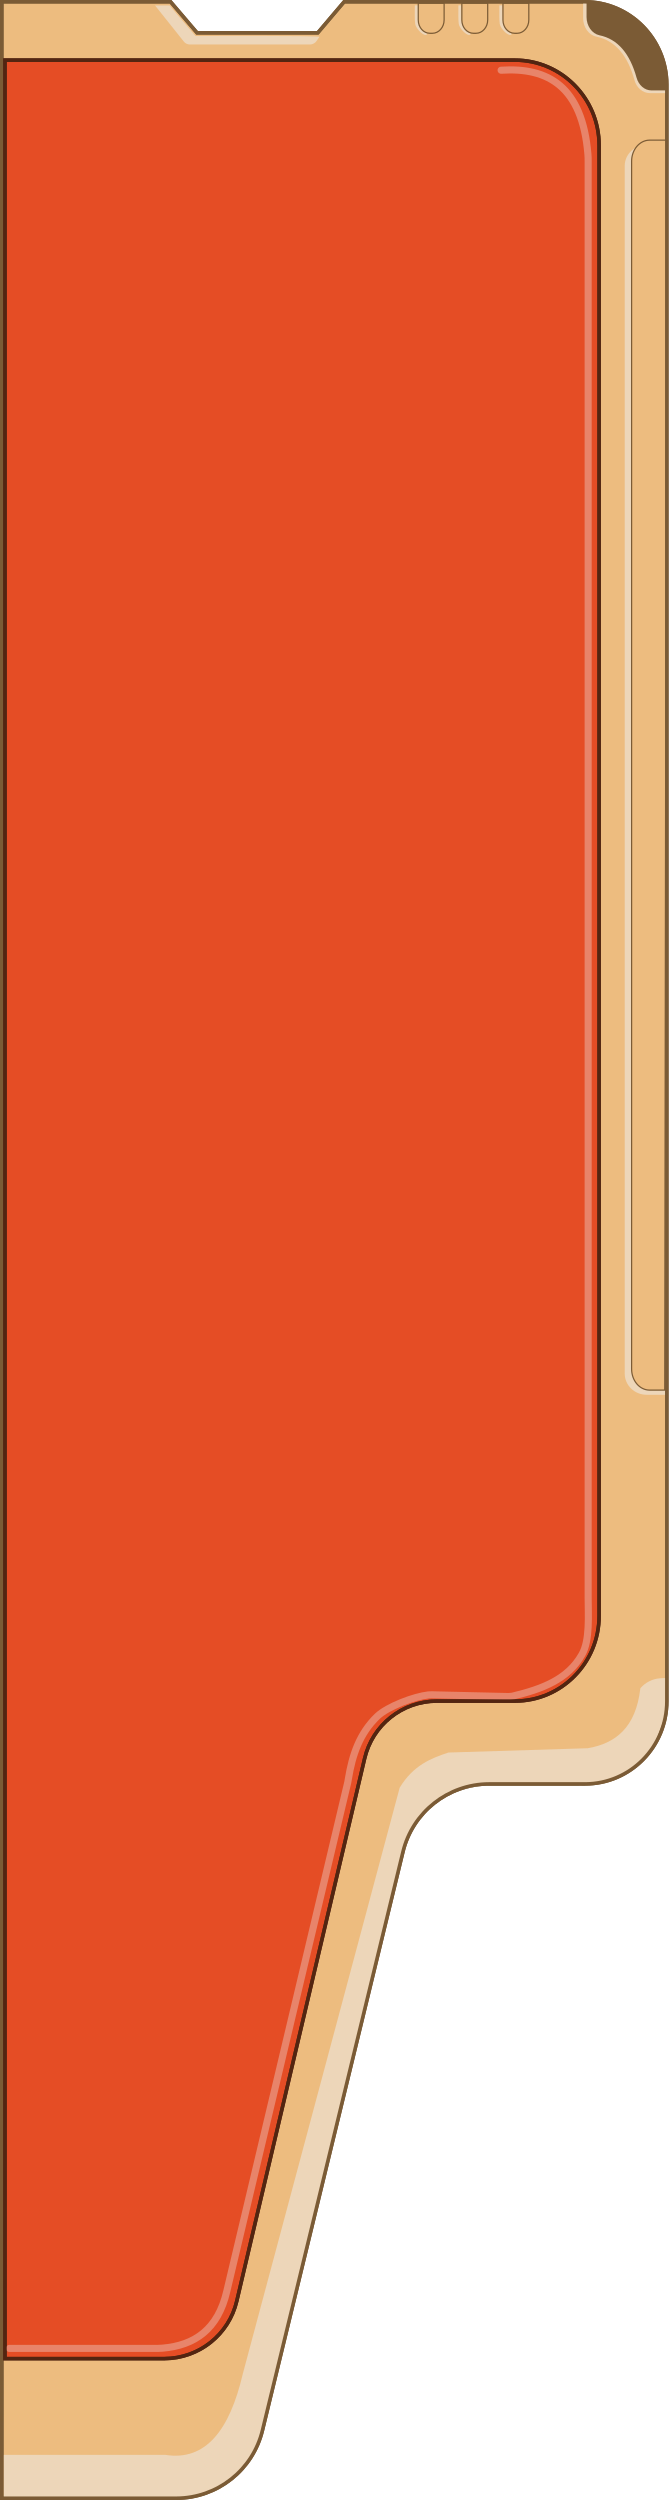
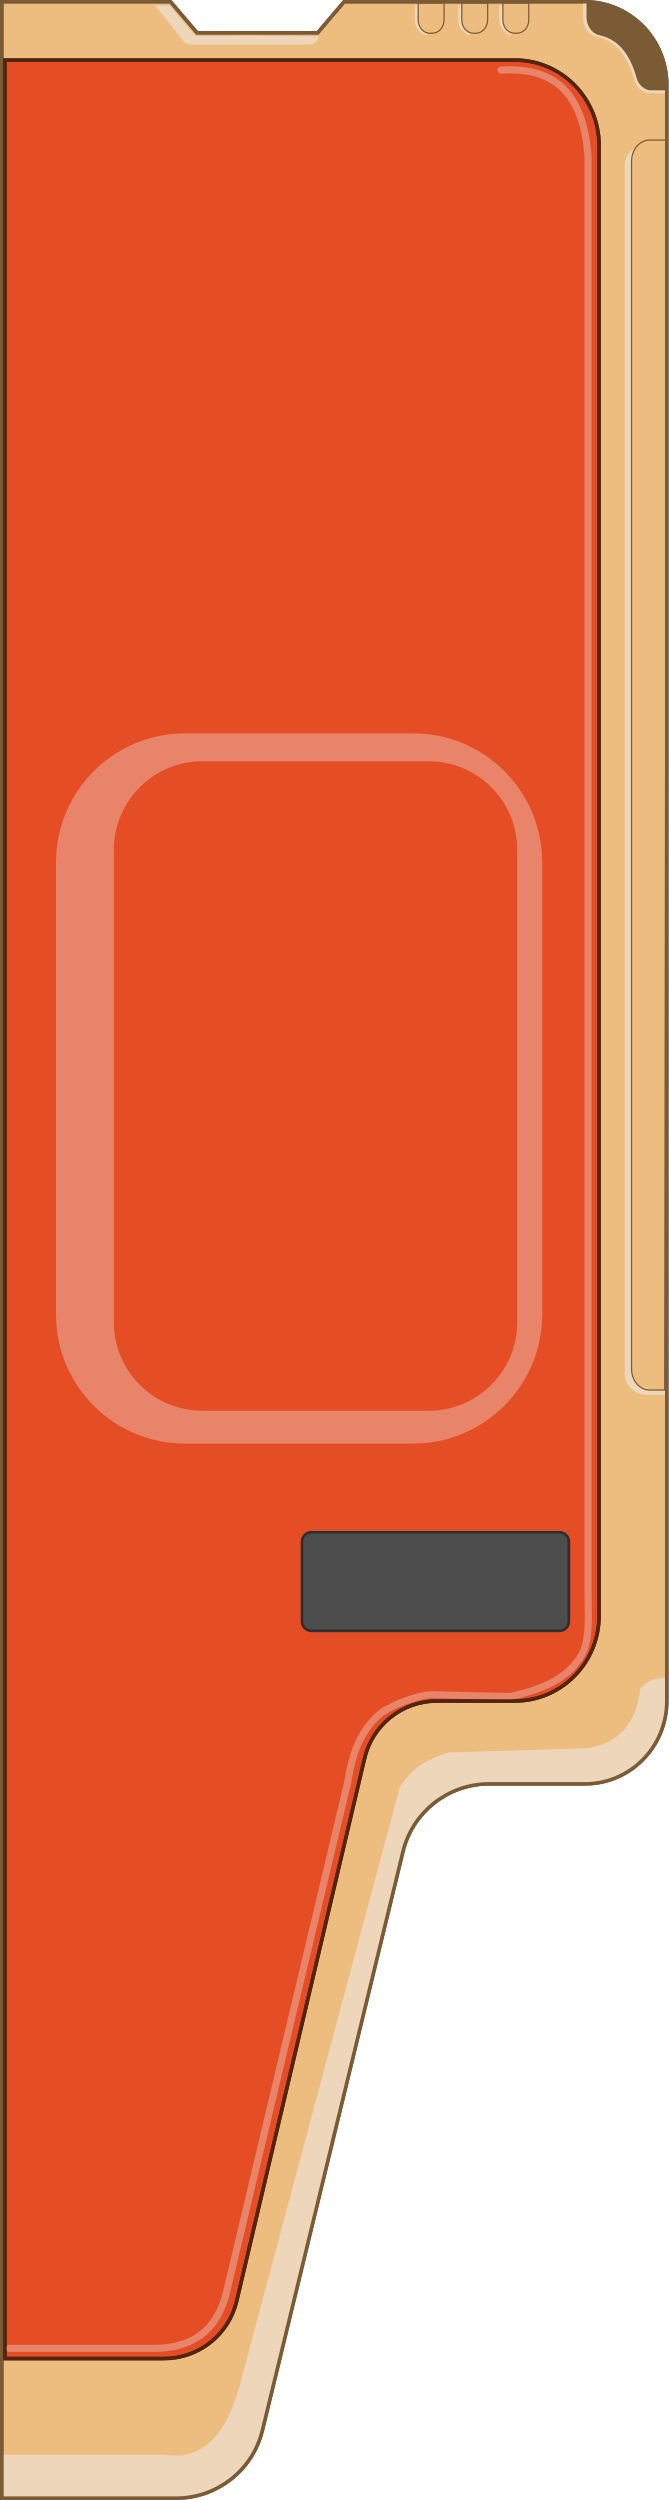
- <svg xmlns="http://www.w3.org/2000/svg" id="Layer_1" data-name="Layer 1" viewBox="0 0 543.08 2030.68">
-   <defs>
-     <style>.cls-1,.cls-3{fill:#edbc7f;}.cls-1,.cls-3,.cls-5{stroke:#7b5b35;}.cls-1,.cls-3,.cls-5,.cls-6,.cls-8{stroke-miterlimit:10;}.cls-1,.cls-5,.cls-6,.cls-8{stroke-width:2.88px;}.cls-2{fill:#edd6b9;}.cls-4{fill:#7b5b35;}.cls-5,.cls-7,.cls-8{fill:none;}.cls-6{fill:#e54d25;}.cls-6,.cls-8{stroke:#532511;}.cls-7{stroke:#e8846a;stroke-linecap:round;stroke-linejoin:round;stroke-width:5.76px;}</style>
-   </defs>
-   <g id="Layer_2" data-name="Layer 2">
-     <path class="cls-1" d="M475,1.5H279.6L258.2,26.7H160.1L138.6,1.5H1.5V2029.3H143.4a72.15,72.15,0,0,0,69.9-55.4l114-469.4a72.17,72.17,0,0,1,69.9-55.4h78c36.8,0,66.5-30.1,66.5-67.2V68.7C541.5,31.5,511.7,1.5,475,1.5Z" transform="translate(-0.06 -0.06)" />
-     <path class="cls-2" d="M347.1,27.8c-2.2,2.9-9.3-4.5-9.8-8.3s-.3-9.1-.3-15.1h2.5l.4,13.7Z" transform="translate(-0.06 -0.06)" />
-     <path class="cls-3" d="M339.8,2.7V16.3c0,6,4.2,10.8,9.5,10.8h2c5.2,0,9.5-4.9,9.5-10.8V2.7Z" transform="translate(-0.06 -0.06)" />
-     <path class="cls-2" d="M382.5,27.8c-2.2,2.9-9.3-4.5-9.8-8.3s-.3-9.1-.3-15.1h2.5l.4,13.7Z" transform="translate(-0.06 -0.06)" />
-     <path class="cls-3" d="M375.2,2.7V16.3c0,6,4.2,10.8,9.5,10.8h2c5.2,0,9.5-4.9,9.5-10.8V2.7Z" transform="translate(-0.06 -0.06)" />
-     <path class="cls-2" d="M415.8,27.8c-2.2,2.9-9.3-4.5-9.8-8.3s-.3-9.1-.3-15.1h2.5l.4,13.7Z" transform="translate(-0.06 -0.06)" />
-     <path class="cls-3" d="M408.6,2.7V16.3c0,6,4.2,10.8,9.5,10.8h2c5.2,0,9.5-4.9,9.5-10.8V2.7Z" transform="translate(-0.06 -0.06)" />
-     <path class="cls-2" d="M259.5,30l-2.1,3.1a6.66,6.66,0,0,1-5.4,3.1H154.2a6.25,6.25,0,0,1-5-2.6L126,4.5h11.8l21.1,24.8S260.5,28.9,259.5,30Z" transform="translate(-0.06 -0.06)" />
-     <path class="cls-2" d="M542.2,117.7H525.3c-9.8,0-17.8,7.7-17.8,17.1v981c0,9.5,8,17.2,17.8,17.2h15.1Z" transform="translate(-0.06 -0.06)" />
-     <path class="cls-3" d="M541.5,113.9H527.7c-8,0-14.6,7.7-14.6,17.1v981c0,9.5,6.5,17.2,14.6,17.2H540Z" transform="translate(-0.06 -0.06)" />
-     <path class="cls-2" d="M473.7,1V14.7c0,7.4,4.5,13.8,10.7,15.1C500,33,510,45.4,515.4,65.1c1.7,6.3,6.8,10.6,12.5,10.6h13.7l-4.4-24.2C531,25,512.1,9.6,484.3,2Z" transform="translate(-0.06 -0.06)" />
-     <path class="cls-4" d="M476.5.5V13.9c0,7.2,4.4,13.5,10.4,14.8,15.2,3.1,24.9,15.3,30.2,34.4,1.7,6.2,6.6,10.4,12.1,10.4h13.4l-4.3-23.7c-6-25.9-24.4-40.9-51.5-48.3Z" transform="translate(-0.06 -0.06)" />
-     <path class="cls-2" d="M3,1994.1H134.5c32.5,5.1,52.1-19.9,62.8-65.9l127.4-476c11.1-18.4,25.7-24,39.6-28.6l113.2-3.5c22.7-3.9,39.1-16.9,42.7-48.7a23.26,23.26,0,0,1,15.8-8.1l5-.3v29l-9.7,26.4-12,15.8-22.4,11.4s-23.2,5.3-26.9,4.4-78.4,0-78.4,0l-21,4.4-18.7,10.5-10.5,11.4-8.9,14.1-6,19.3-98.6,402.6-10.4,41.3-8.2,34.3-12.7,18.4-20.9,15-23.2,7.9H3Z" transform="translate(-0.06 -0.06)" />
-     <path class="cls-5" d="M475,1.5H279.6L258.2,26.7H160.1L138.6,1.5H1.5V2029.3H143.4a72.15,72.15,0,0,0,69.9-55.4l114-469.4a72.17,72.17,0,0,1,69.9-55.4h78c36.8,0,66.5-30.1,66.5-67.2V68.7C541.5,31.5,511.7,1.5,475,1.5Z" transform="translate(-0.06 -0.06)" />
-     <path class="cls-6" d="M4.1,1915.9H133.7a60.6,60.6,0,0,0,58.7-46.8l103.8-440.5a60.4,60.4,0,0,1,58.6-46.8h63.5c37.8,0,68.4-31,68.4-69.2V118.1c0-38.2-30.6-69.2-68.4-69.2H4.1Z" transform="translate(-0.06 -0.06)" />
-     <path class="cls-7" d="M407.1,57.1c38.4-2.5,65.9,13.4,70.5,68.1a56.2,56.2,0,0,1,.2,5.8V1297.7c0,14,1.6,34.6-5,46.2-11.4,20.3-32.4,28.1-56,33.8a5,5,0,0,1-1.2.2,17.9,17.9,0,0,1-4,.2l-60.9-1.4a24.37,24.37,0,0,0-2.7.1c-11.6,1.3-33.1,9.4-41.5,17.4-14.4,13.9-20.3,31.3-23.5,51a45.22,45.22,0,0,1-1.1,5.3l-97.6,410.6c-7.1,31-26.1,44.1-52.2,46.3-1.3.1-2.5.2-3.8.2H7.7" transform="translate(-0.06 -0.06)" />
-     <path class="cls-8" d="M4.1,1915.9H133.7a60.6,60.6,0,0,0,58.7-46.8l103.8-440.5a60.4,60.4,0,0,1,58.6-46.8h63.5c37.8,0,68.4-31,68.4-69.2V118.1c0-38.2-30.6-69.2-68.4-69.2H4.1Z" transform="translate(-0.06 -0.06)" />
-     <path class="cls-3" d="M757.4,295.9" transform="translate(-0.06 -0.06)" />
+ <svg xmlns="http://www.w3.org/2000/svg" version="1.1" id="Layer_1" x="0px" y="0px" viewBox="0 0 543.1 2030.7" style="enable-background:new 0 0 543.1 2030.7;" xml:space="preserve">
+   <style type="text/css">
+ 	.st0{fill:#EDBC7F;stroke:#7B5B35;stroke-width:2.88;stroke-miterlimit:10;}
+ 	.st1{fill:#EDD6B9;}
+ 	.st2{fill:#EDBC7F;stroke:#7B5B35;stroke-miterlimit:10;}
+ 	.st3{fill:#7B5B35;}
+ 	.st4{fill:none;stroke:#7B5B35;stroke-width:2.88;stroke-miterlimit:10;}
+ 	.st5{fill:#E54D25;stroke:#532511;stroke-width:2.88;stroke-miterlimit:10;}
+ 	.st6{fill:none;stroke:#E8846A;stroke-width:5.76;stroke-linecap:round;stroke-linejoin:round;}
+ 	.st7{fill:none;stroke:#532511;stroke-width:2.88;stroke-miterlimit:10;}
+ 	.st8{fill:#4D4D4D;stroke:#2E2E2E;stroke-width:2.16;stroke-miterlimit:10;}
+ 	.st9{fill:#E54D25;stroke:#E8846A;stroke-width:64.8;stroke-miterlimit:10;}
+ 	.st10{fill:#E54D25;}
+ </style>
+   <g id="Layer_2_1_">
+     <path class="st0" d="M474.9,1.4H279.5l-21.4,25.2H160L138.5,1.4H1.4v2027.8h141.9c33.3-0.1,62.2-23,69.9-55.4l114-469.4   c7.7-32.4,36.6-55.3,69.9-55.4h78c36.8,0,66.5-30.1,66.5-67.2V68.6C541.4,31.4,511.6,1.4,474.9,1.4z" />
+     <path class="st1" d="M347,27.7c-2.2,2.9-9.3-4.5-9.8-8.3s-0.3-9.1-0.3-15.1h2.5l0.4,13.7L347,27.7z" />
+     <path class="st2" d="M339.7,2.6v13.6c0,6,4.2,10.8,9.5,10.8h2c5.2,0,9.5-4.9,9.5-10.8V2.6H339.7z" />
+     <path class="st1" d="M382.4,27.7c-2.2,2.9-9.3-4.5-9.8-8.3s-0.3-9.1-0.3-15.1h2.5l0.4,13.7L382.4,27.7z" />
+     <path class="st2" d="M375.1,2.6v13.6c0,6,4.2,10.8,9.5,10.8h2c5.2,0,9.5-4.9,9.5-10.8V2.6H375.1z" />
+     <path class="st1" d="M415.7,27.7c-2.2,2.9-9.3-4.5-9.8-8.3s-0.3-9.1-0.3-15.1h2.5l0.4,13.7L415.7,27.7z" />
+     <path class="st2" d="M408.5,2.6v13.6c0,6,4.2,10.8,9.5,10.8h2c5.2,0,9.5-4.9,9.5-10.8V2.6H408.5z" />
+     <path class="st1" d="M259.4,29.9l-2.1,3.1c-1.2,1.9-3.2,3-5.4,3.1h-97.8c-2,0-3.8-1-5-2.6L125.9,4.4h11.8l21.1,24.8   C158.8,29.2,260.4,28.8,259.4,29.9z" />
+     <path class="st1" d="M542.1,117.6h-16.9c-9.8,0-17.8,7.7-17.8,17.1v981c0,9.5,8,17.2,17.8,17.2h15.1L542.1,117.6z" />
+     <path class="st2" d="M541.4,113.8h-13.8c-8,0-14.6,7.7-14.6,17.1v981c0,9.5,6.5,17.2,14.6,17.2h12.3L541.4,113.8z" />
+     <path class="st1" d="M473.6,0.9v13.7c0,7.4,4.5,13.8,10.7,15.1c15.6,3.2,25.6,15.6,31,35.3c1.7,6.3,6.8,10.6,12.5,10.6h13.7   l-4.4-24.2C530.9,24.9,512,9.5,484.2,1.9L473.6,0.9z" />
+     <path class="st3" d="M476.4,0.4v13.4c0,7.2,4.4,13.5,10.4,14.8C502,31.7,511.7,43.9,517,63c1.7,6.2,6.6,10.4,12.1,10.4h13.4   l-4.3-23.7c-6-25.9-24.4-40.9-51.5-48.3L476.4,0.4z" />
+     <path class="st1" d="M2.9,1994h131.5c32.5,5.1,52.1-19.9,62.8-65.9l127.4-476c11.1-18.4,25.7-24,39.6-28.6l113.2-3.5   c22.7-3.9,39.1-16.9,42.7-48.7c4-4.7,9.7-7.6,15.8-8.1l5-0.3v29l-9.7,26.4l-12,15.8l-22.4,11.4c0,0-23.2,5.3-26.9,4.4   s-78.4,0-78.4,0l-21,4.4l-18.7,10.5l-10.5,11.4l-8.9,14.1l-6,19.3l-98.6,402.6l-10.4,41.3l-8.2,34.3l-12.7,18.4l-20.9,15l-23.2,7.9   H2.9V1994z" />
+     <path class="st4" d="M474.9,1.4H279.5l-21.4,25.2H160L138.5,1.4H1.4v2027.8h141.9c33.3-0.1,62.2-23,69.9-55.4l114-469.4   c7.7-32.4,36.6-55.3,69.9-55.4h78c36.8,0,66.5-30.1,66.5-67.2V68.6C541.4,31.4,511.6,1.4,474.9,1.4z" />
+     <path class="st5" d="M4,1915.8h129.6c28-0.1,52.3-19.5,58.7-46.8l103.8-440.5c6.3-27.3,30.6-46.7,58.6-46.8h63.5   c37.8,0,68.4-31,68.4-69.2V118c0-38.2-30.6-69.2-68.4-69.2H4V1915.8z" />
+     <path class="st6" d="M407,57c38.4-2.5,65.9,13.4,70.5,68.1c0.2,1.9,0.2,3.9,0.2,5.8v1166.7c0,14,1.6,34.6-5,46.2   c-11.4,20.3-32.4,28.1-56,33.8c-0.4,0.1-0.8,0.2-1.2,0.2c-1.3,0.2-2.7,0.3-4,0.2l-60.9-1.4c-0.9,0-1.8,0-2.7,0.1   c-11.6,1.3-33.1,9.4-41.5,17.4c-14.4,13.9-20.3,31.3-23.5,51c-0.3,1.8-0.6,3.6-1.1,5.3L184.2,1861c-7.1,31-26.1,44.1-52.2,46.3   c-1.3,0.1-2.5,0.2-3.8,0.2H7.6" />
+     <path class="st7" d="M4,1915.8h129.6c28-0.1,52.3-19.5,58.7-46.8l103.8-440.5c6.3-27.3,30.6-46.7,58.6-46.8h63.5   c37.8,0,68.4-31,68.4-69.2V118c0-38.2-30.6-69.2-68.4-69.2H4V1915.8z" />
+     <path class="st2" d="M757.3,295.8" />
  </g>
+   <path class="st8" d="M454.4,1324.7H253c-4.2,0-7.7-3.4-7.7-7.7v-64.7c0-4.2,3.4-7.7,7.7-7.7h201.4c4.2,0,7.7,3.4,7.7,7.7v64.7  C462.1,1321.2,458.7,1324.7,454.4,1324.7z" />
+   <path class="st9" d="M335.5,1140.2H150.3c-40,0-72.4-32.4-72.4-72.4V700.5c0-40,32.4-72.4,72.4-72.4h185.3c40,0,72.4,32.4,72.4,72.4  v367.3C407.9,1107.8,375.5,1140.2,335.5,1140.2z" />
+   <path class="st10" d="M348.3,1145.9h-184c-39.7,0-71.8-32.1-71.8-71.8V690.2c0-39.7,32.1-71.8,71.8-71.8h184  c39.7,0,71.8,32.1,71.8,71.8v383.9C420.1,1113.7,387.9,1145.9,348.3,1145.9z" />
</svg>
